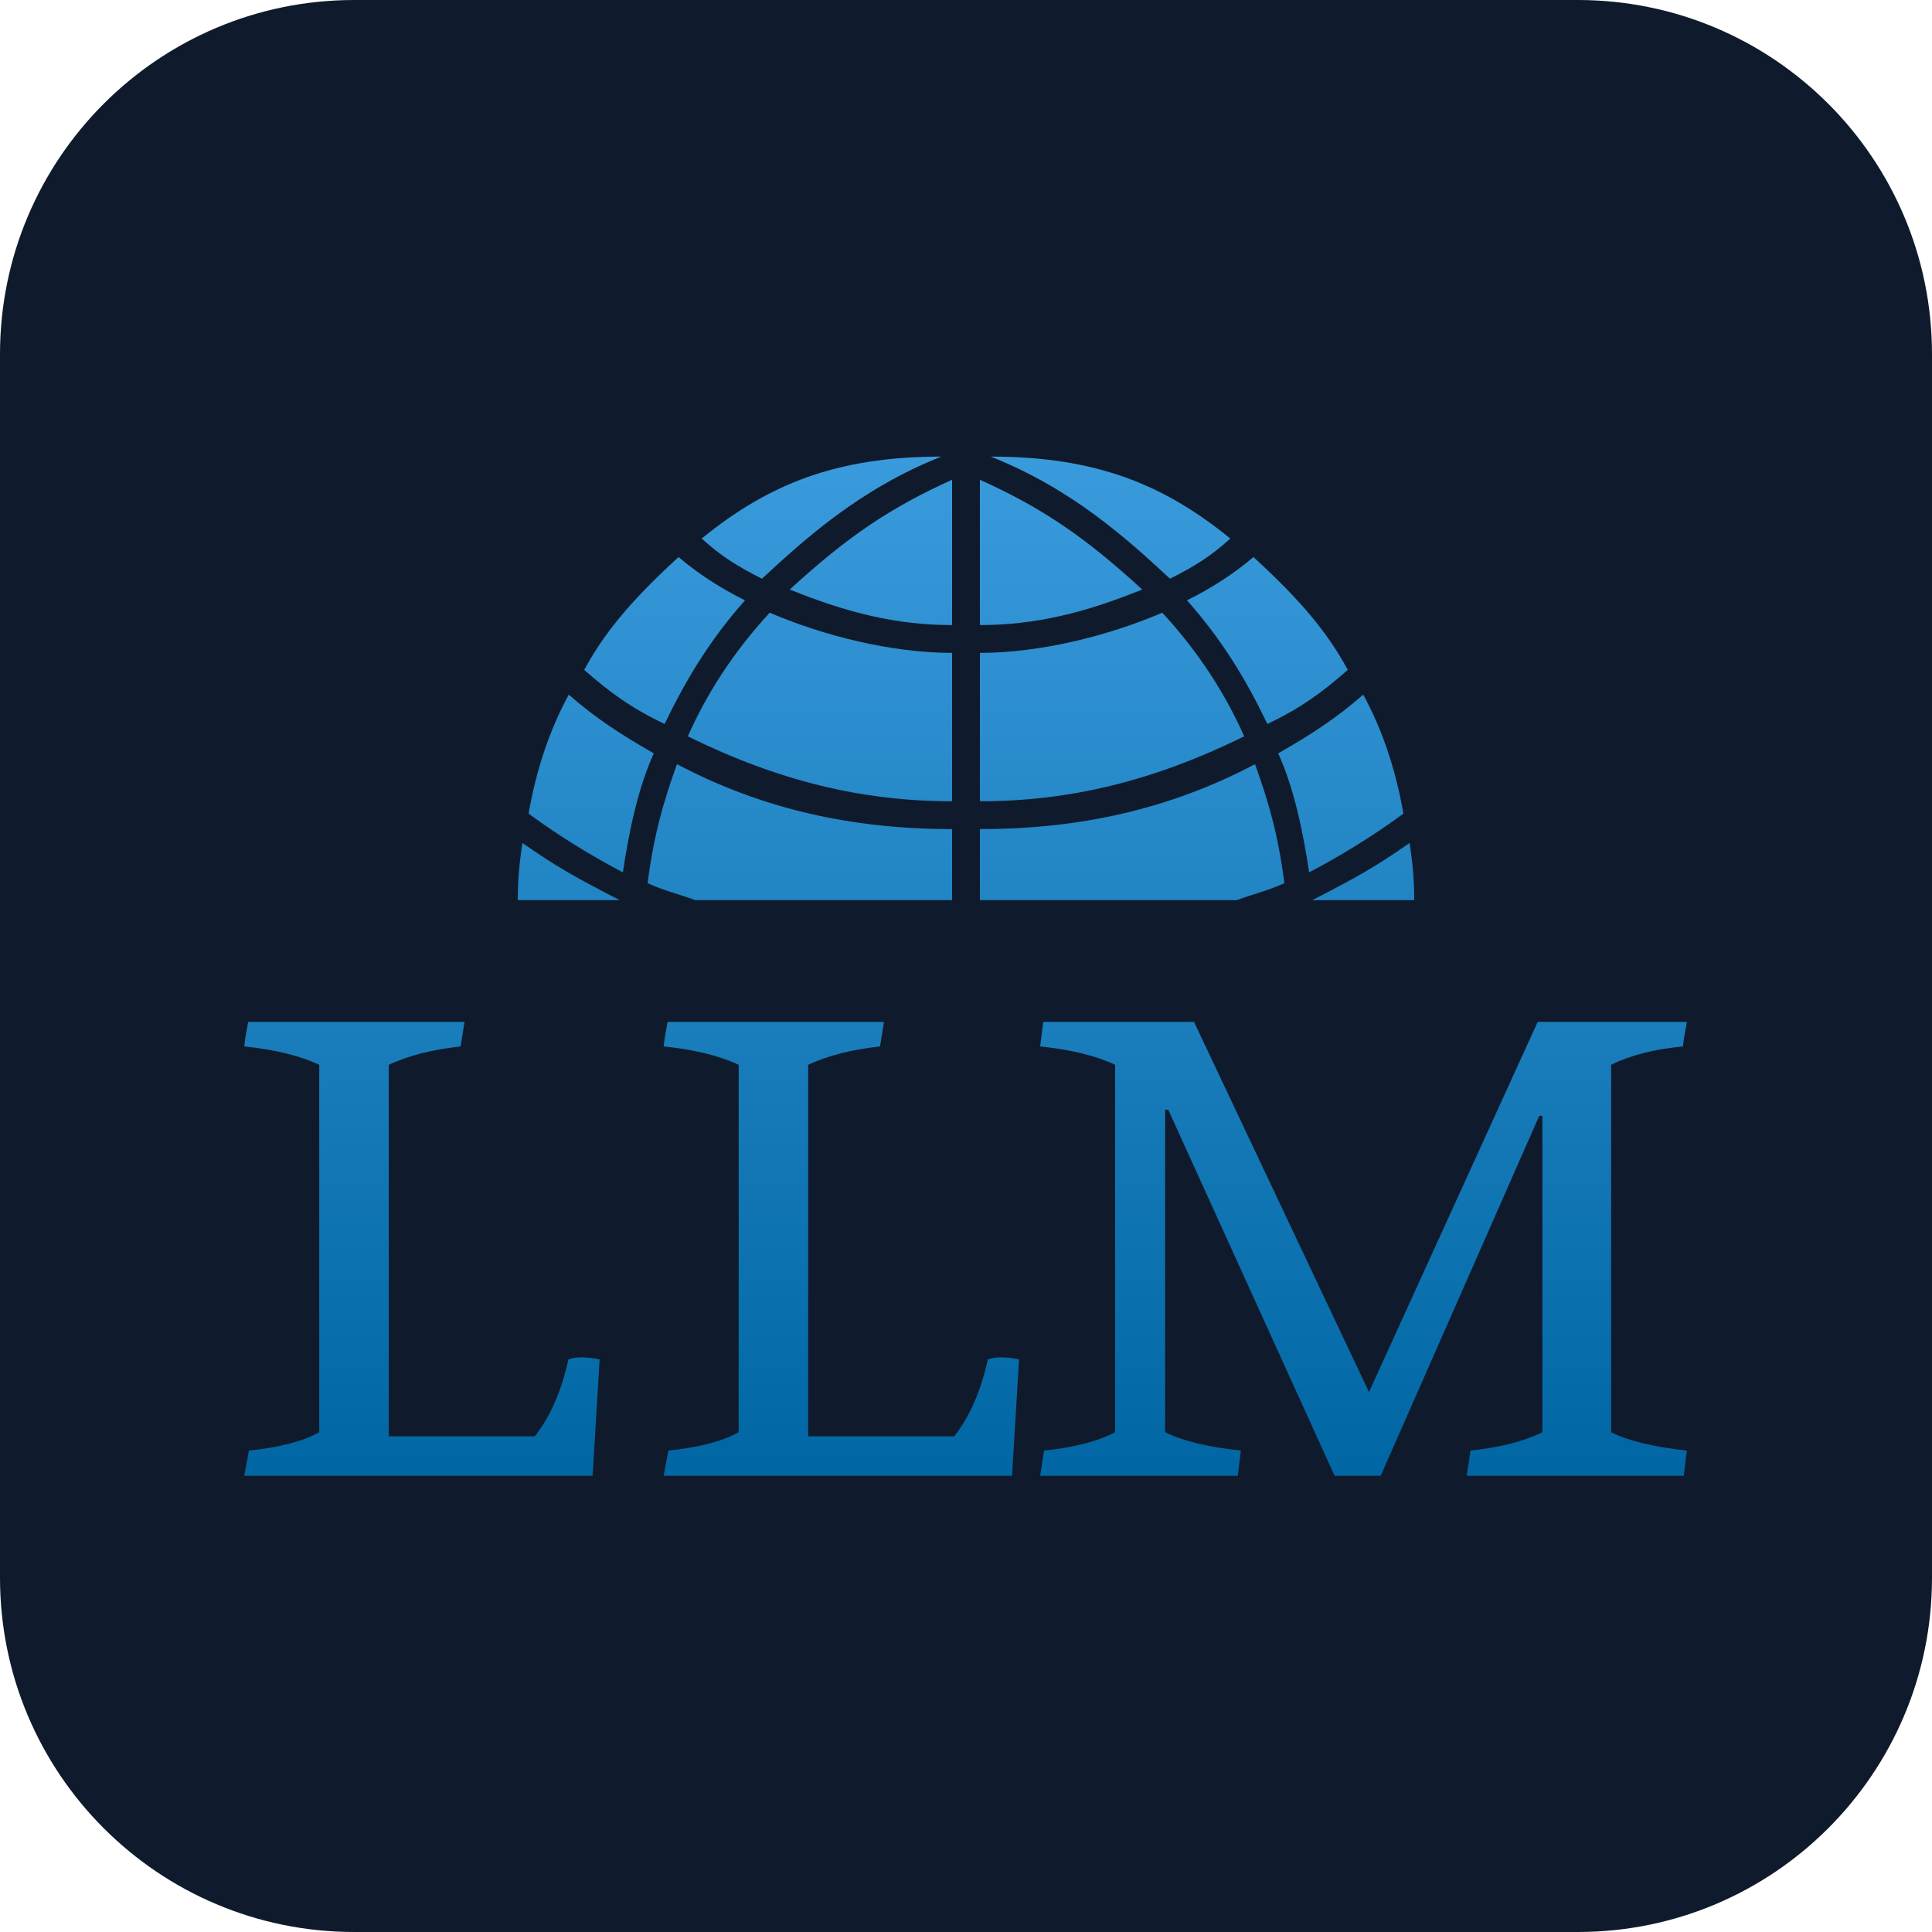
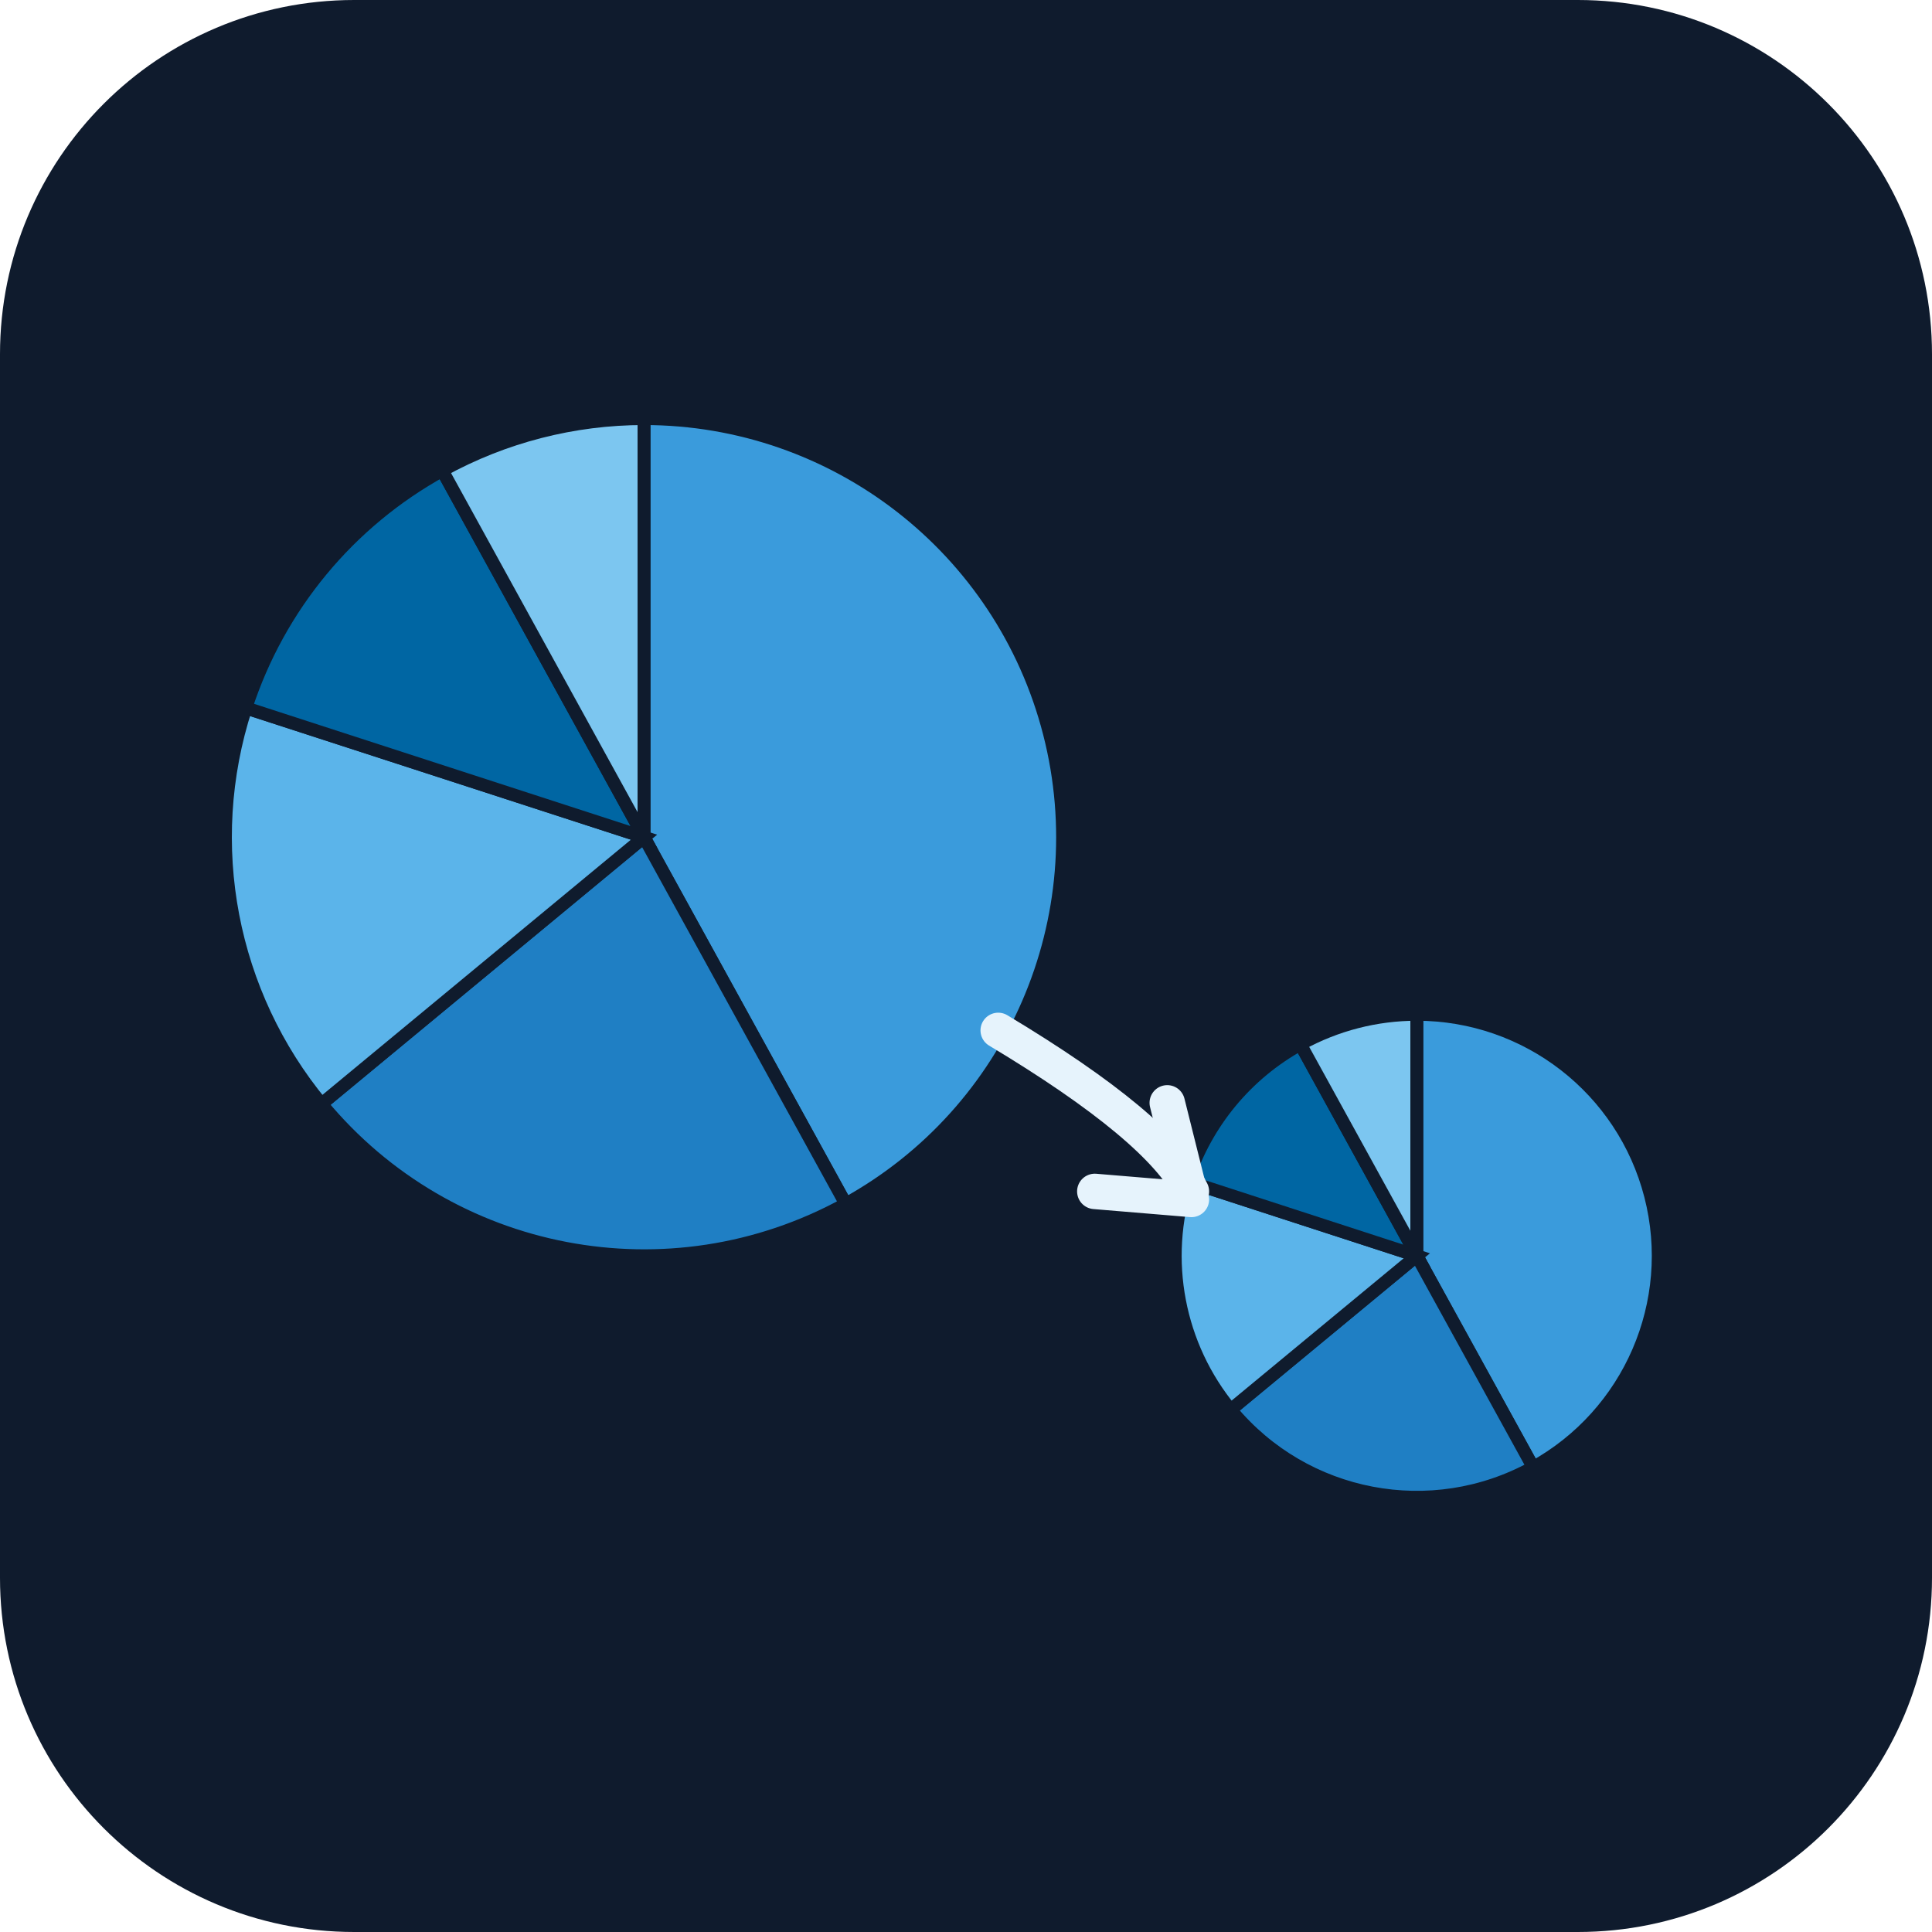
<svg xmlns="http://www.w3.org/2000/svg" viewBox="0 0 120 120" width="120" height="120" role="img">
-   <defs>
-     <linearGradient id="llmGrad" gradientUnits="userSpaceOnUse" x1="0" y1="35" x2="0" y2="700">
-       <stop offset="0" stop-color="#3a9bdc" />
-       <stop offset="1" stop-color="#0066a3" />
-     </linearGradient>
-   </defs>
  <rect width="120" height="120" rx="22" fill="#0f1b2d" />
-   <g transform="translate(12,25) scale(0.096)" fill="url(#llmGrad)">
-     <path d=" M329 88C372 53 416 35 484 35C431 56 395 89 368 114C352 106 341 99 329 88Z M671 88C628 53 584 35 516 35C569 56 605 89 632 114C648 106 659 99 671 88Z M491 144C455 144 423 136 386 121C423 87 451 68 491 50Z M509 144C545 144 577 136 614 121C577 87 549 68 509 50Z M357 128C341 120 327 111 314 100C289 123 268 145 253 173C270 188 284 198 305 208C319 179 334 154 357 128Z M643 128C659 120 673 111 686 100C711 123 732 145 747 173C730 188 716 198 695 208C681 179 666 154 643 128Z M491 162C452 162 408 151 373 136C349 162 332 189 320 216C379 245 433 258 491 258Z M509 162C548 162 592 151 627 136C651 162 668 189 680 216C621 245 567 258 509 258Z M243 189C260 204 277 215 298 227C288 249 282 277 278 304C257 293 236 280 217 266C222 237 231 211 243 189Z M757 189C740 204 723 215 702 227C712 249 718 277 722 304C743 293 764 280 783 266C778 237 769 211 757 189Z M491 322L325 322C314 318 305 316 294 311C298 280 304 259 313 234C368 263 426 276 491 276Z M509 322L675 322C686 318 695 316 706 311C702 280 696 259 687 234C632 263 574 276 509 276Z M210 322C210 309 211 298 213 285C236 301 247 307 276 322Z M790 322C790 309 789 298 787 285C764 301 753 307 724 322Z " />
-     <path d="m 126.518,668.869 h 94.499 q 15.16,-19.37 21.73,-49.747 3.537,-1.321 8.591,-1.321 5.559,0 11.623,1.321 l -4.548,75.281 H 33.029 l 3.032,-16.289 q 29.815,-3.082 45.481,-11.886 V 428.499 Q 62.844,419.694 33.029,416.612 33.534,411.329 35.556,400.764 H 175.536 l -2.527,15.849 q -27.794,3.082 -46.492,11.886 z m 271.37,0 h 94.499 q 15.16,-19.37 21.73,-49.747 3.537,-1.321 8.591,-1.321 5.559,0 11.623,1.321 l -4.548,75.281 H 304.399 l 3.032,-16.289 q 29.815,-3.082 45.481,-11.886 V 428.499 q -18.698,-8.805 -48.513,-11.886 0.505,-5.283 2.527,-15.849 h 139.98 l -2.527,15.849 q -27.794,3.082 -46.492,11.886 z M 872.911,461.517 h -2.021 L 768.305,694.402 H 738.49 L 630.851,457.554 h -2.021 v 208.673 q 16.676,8.365 49.018,11.886 l -2.021,16.289 h -127.852 l 2.527,-16.289 q 29.31,-3.082 45.986,-11.886 V 428.499 q -18.698,-8.805 -48.513,-11.886 l 2.021,-15.849 h 97.531 L 760.725,640.253 869.879,400.764 h 96.521 q -2.021,10.566 -2.527,15.849 -27.794,2.641 -46.492,11.886 v 237.728 q 16.676,8.365 49.018,11.886 l -2.021,16.289 H 823.893 q 2.021,-11.886 2.527,-16.289 28.805,-3.082 46.492,-11.886 z" />
-   </g>
+   <path d="M40,52 L40.00,26.00 A26,26 0 0 1 52.53,74.78 Z" fill="#3a9bdc" stroke="#0f1b2d" stroke-width="0.8" />
+   <path d="M40,52 L52.53,74.78 A26,26 0 0 1 19.97,68.57 Z" fill="#1f7fc4" stroke="#0f1b2d" stroke-width="0.8" />
+   <path d="M40,52 L19.97,68.57 A26,26 0 0 1 15.27,43.97 Z" fill="#5bb4ea" stroke="#0f1b2d" stroke-width="0.8" />
+   <path d="M40,52 L15.27,43.97 A26,26 0 0 1 27.47,29.22 Z" fill="#0066a3" stroke="#0f1b2d" stroke-width="0.8" />
+   <path d="M40,52 L27.47,29.22 A26,26 0 0 1 40.00,26.00 Z" fill="#7cc6f0" stroke="#0f1b2d" stroke-width="0.8" />
+   <path d="M88,78 L88.00,63.00 A15,15 0 0 1 95.23,91.14 Z" fill="#3a9bdc" stroke="#0f1b2d" stroke-width="0.8" />
+   <path d="M88,78 L95.23,91.14 A15,15 0 0 1 76.44,87.56 Z" fill="#1f7fc4" stroke="#0f1b2d" stroke-width="0.8" />
+   <path d="M88,78 L76.44,87.56 A15,15 0 0 1 73.73,73.36 Z" fill="#5bb4ea" stroke="#0f1b2d" stroke-width="0.8" />
+   <path d="M88,78 L73.73,73.36 A15,15 0 0 1 80.77,64.86 Z" fill="#0066a3" stroke="#0f1b2d" stroke-width="0.8" />
+   <path d="M88,78 L80.77,64.86 A15,15 0 0 1 88.00,63.00 Z" fill="#7cc6f0" stroke="#0f1b2d" stroke-width="0.8" />
+   <path d="M62 64 Q72 70 74 74" fill="none" stroke="#e6f3fc" stroke-width="2.2" stroke-linecap="round" />
+   <path d="M68 74 L74 74.5 L72.5 68.5" fill="none" stroke="#e6f3fc" stroke-width="2.2" stroke-linecap="round" stroke-linejoin="round" />
</svg>
